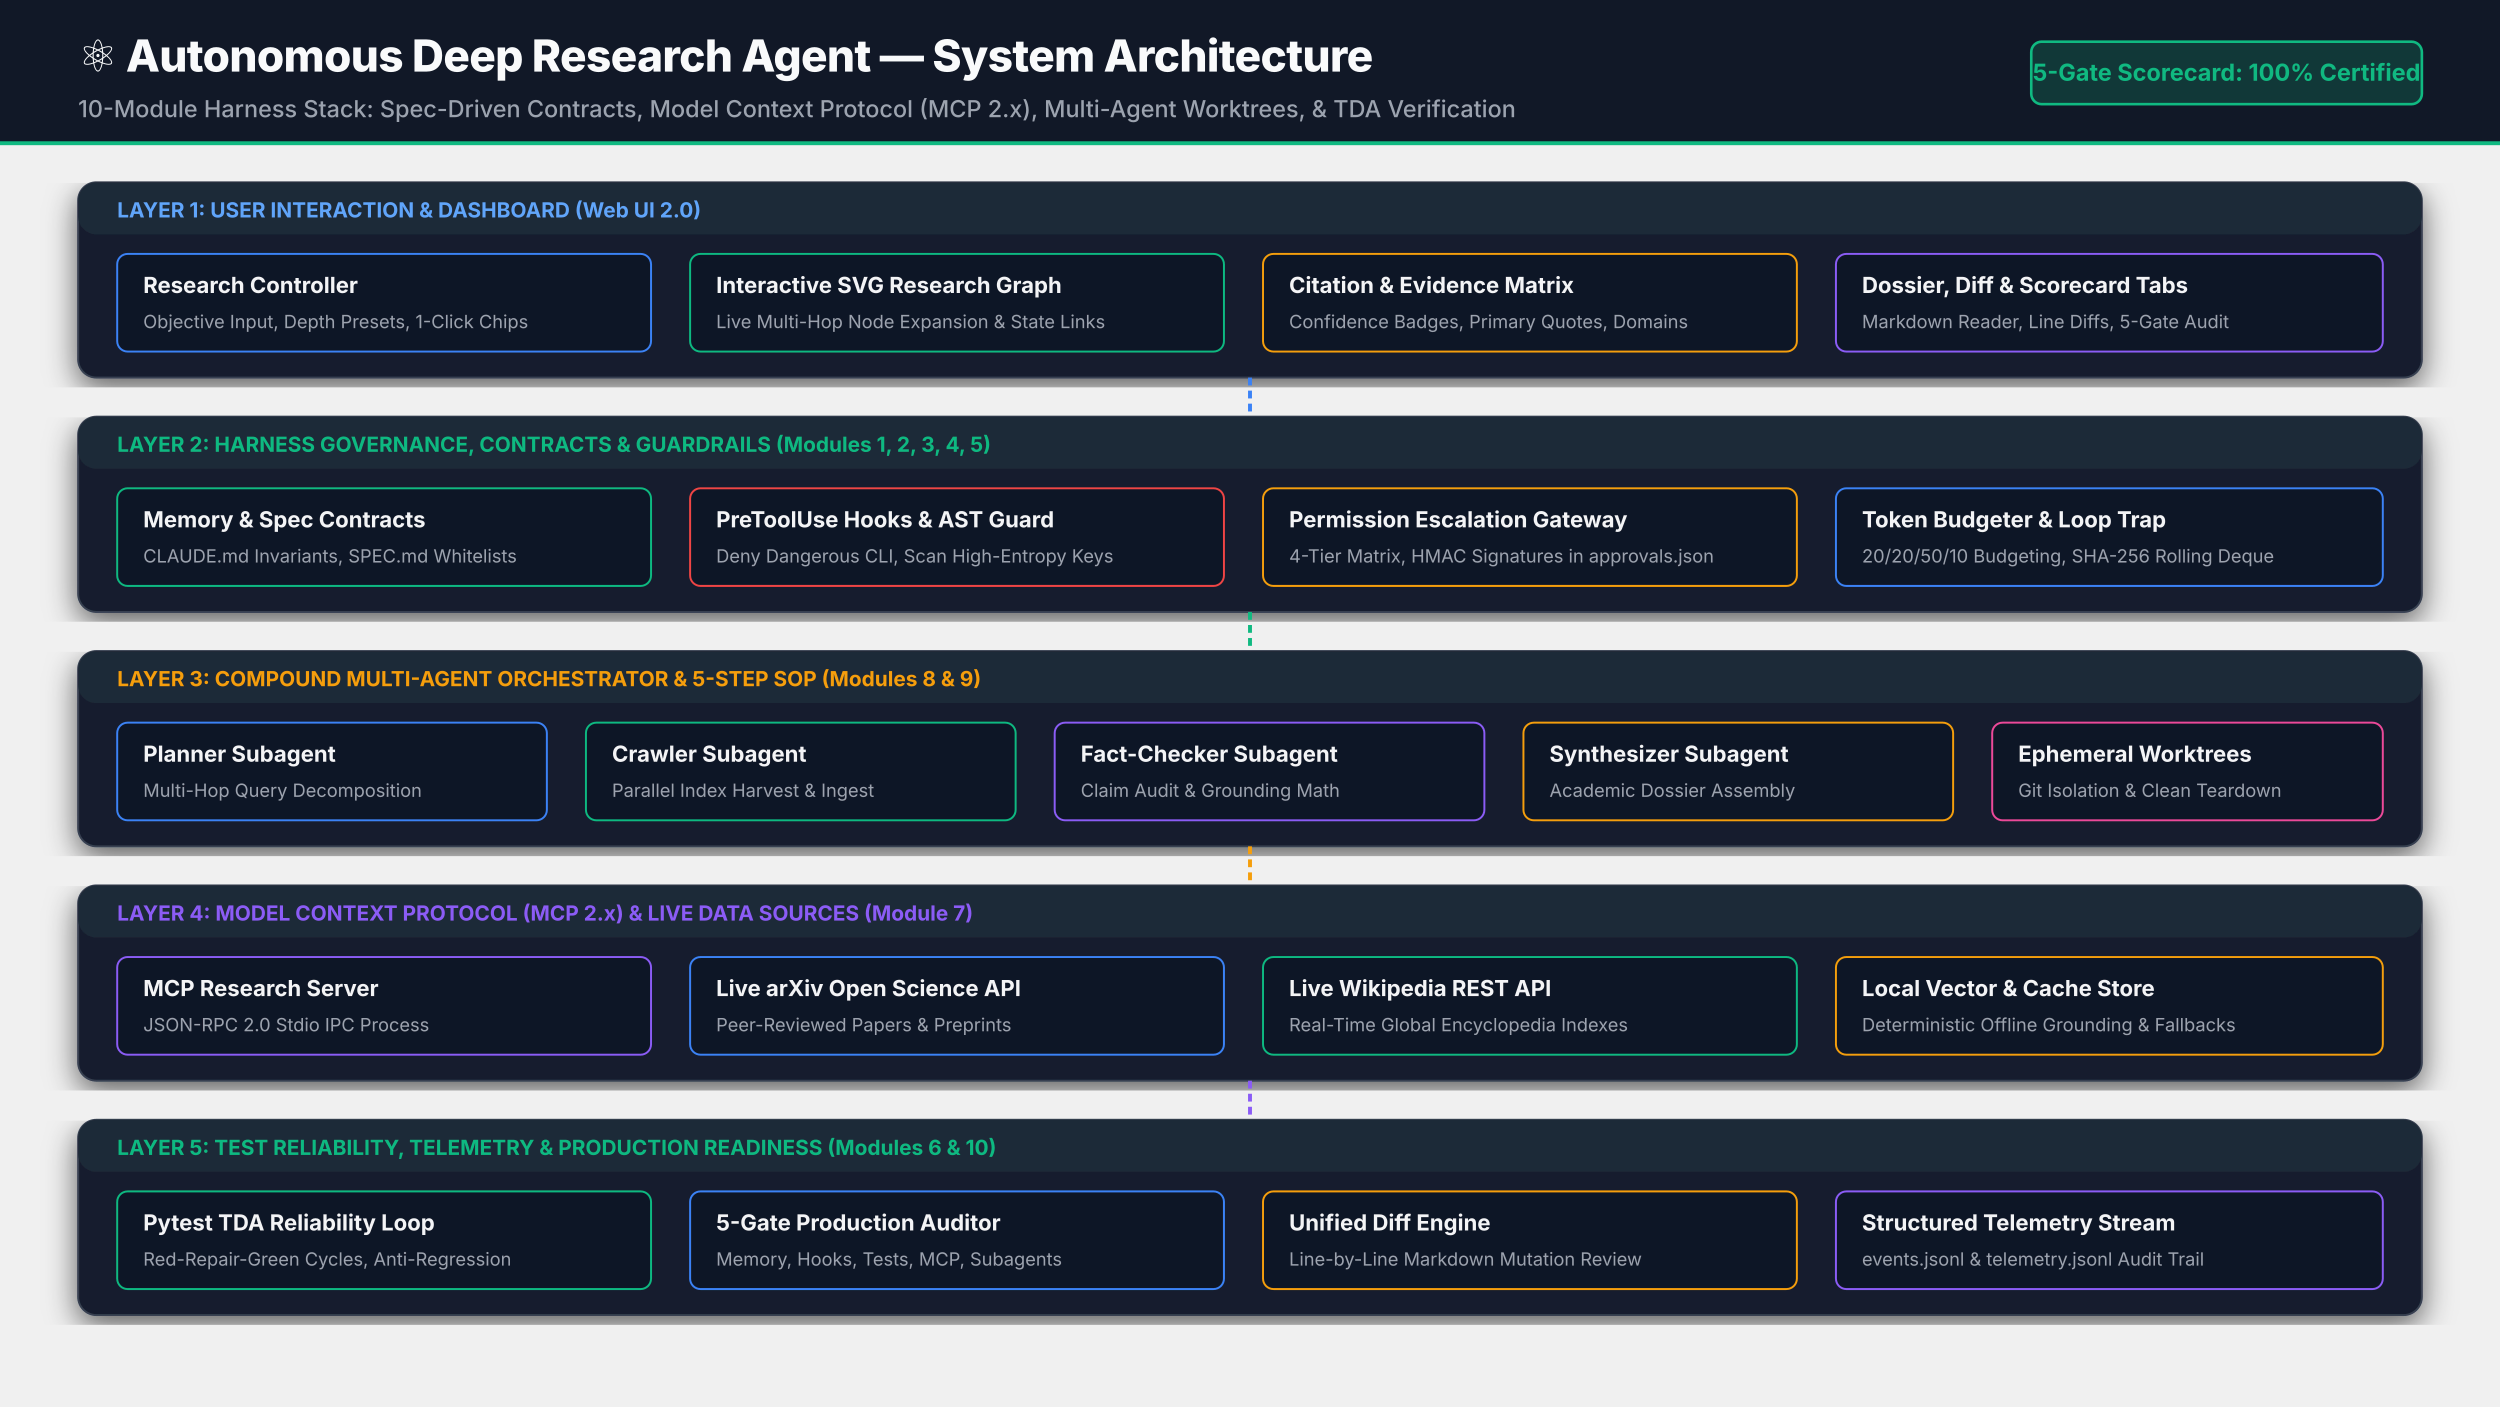
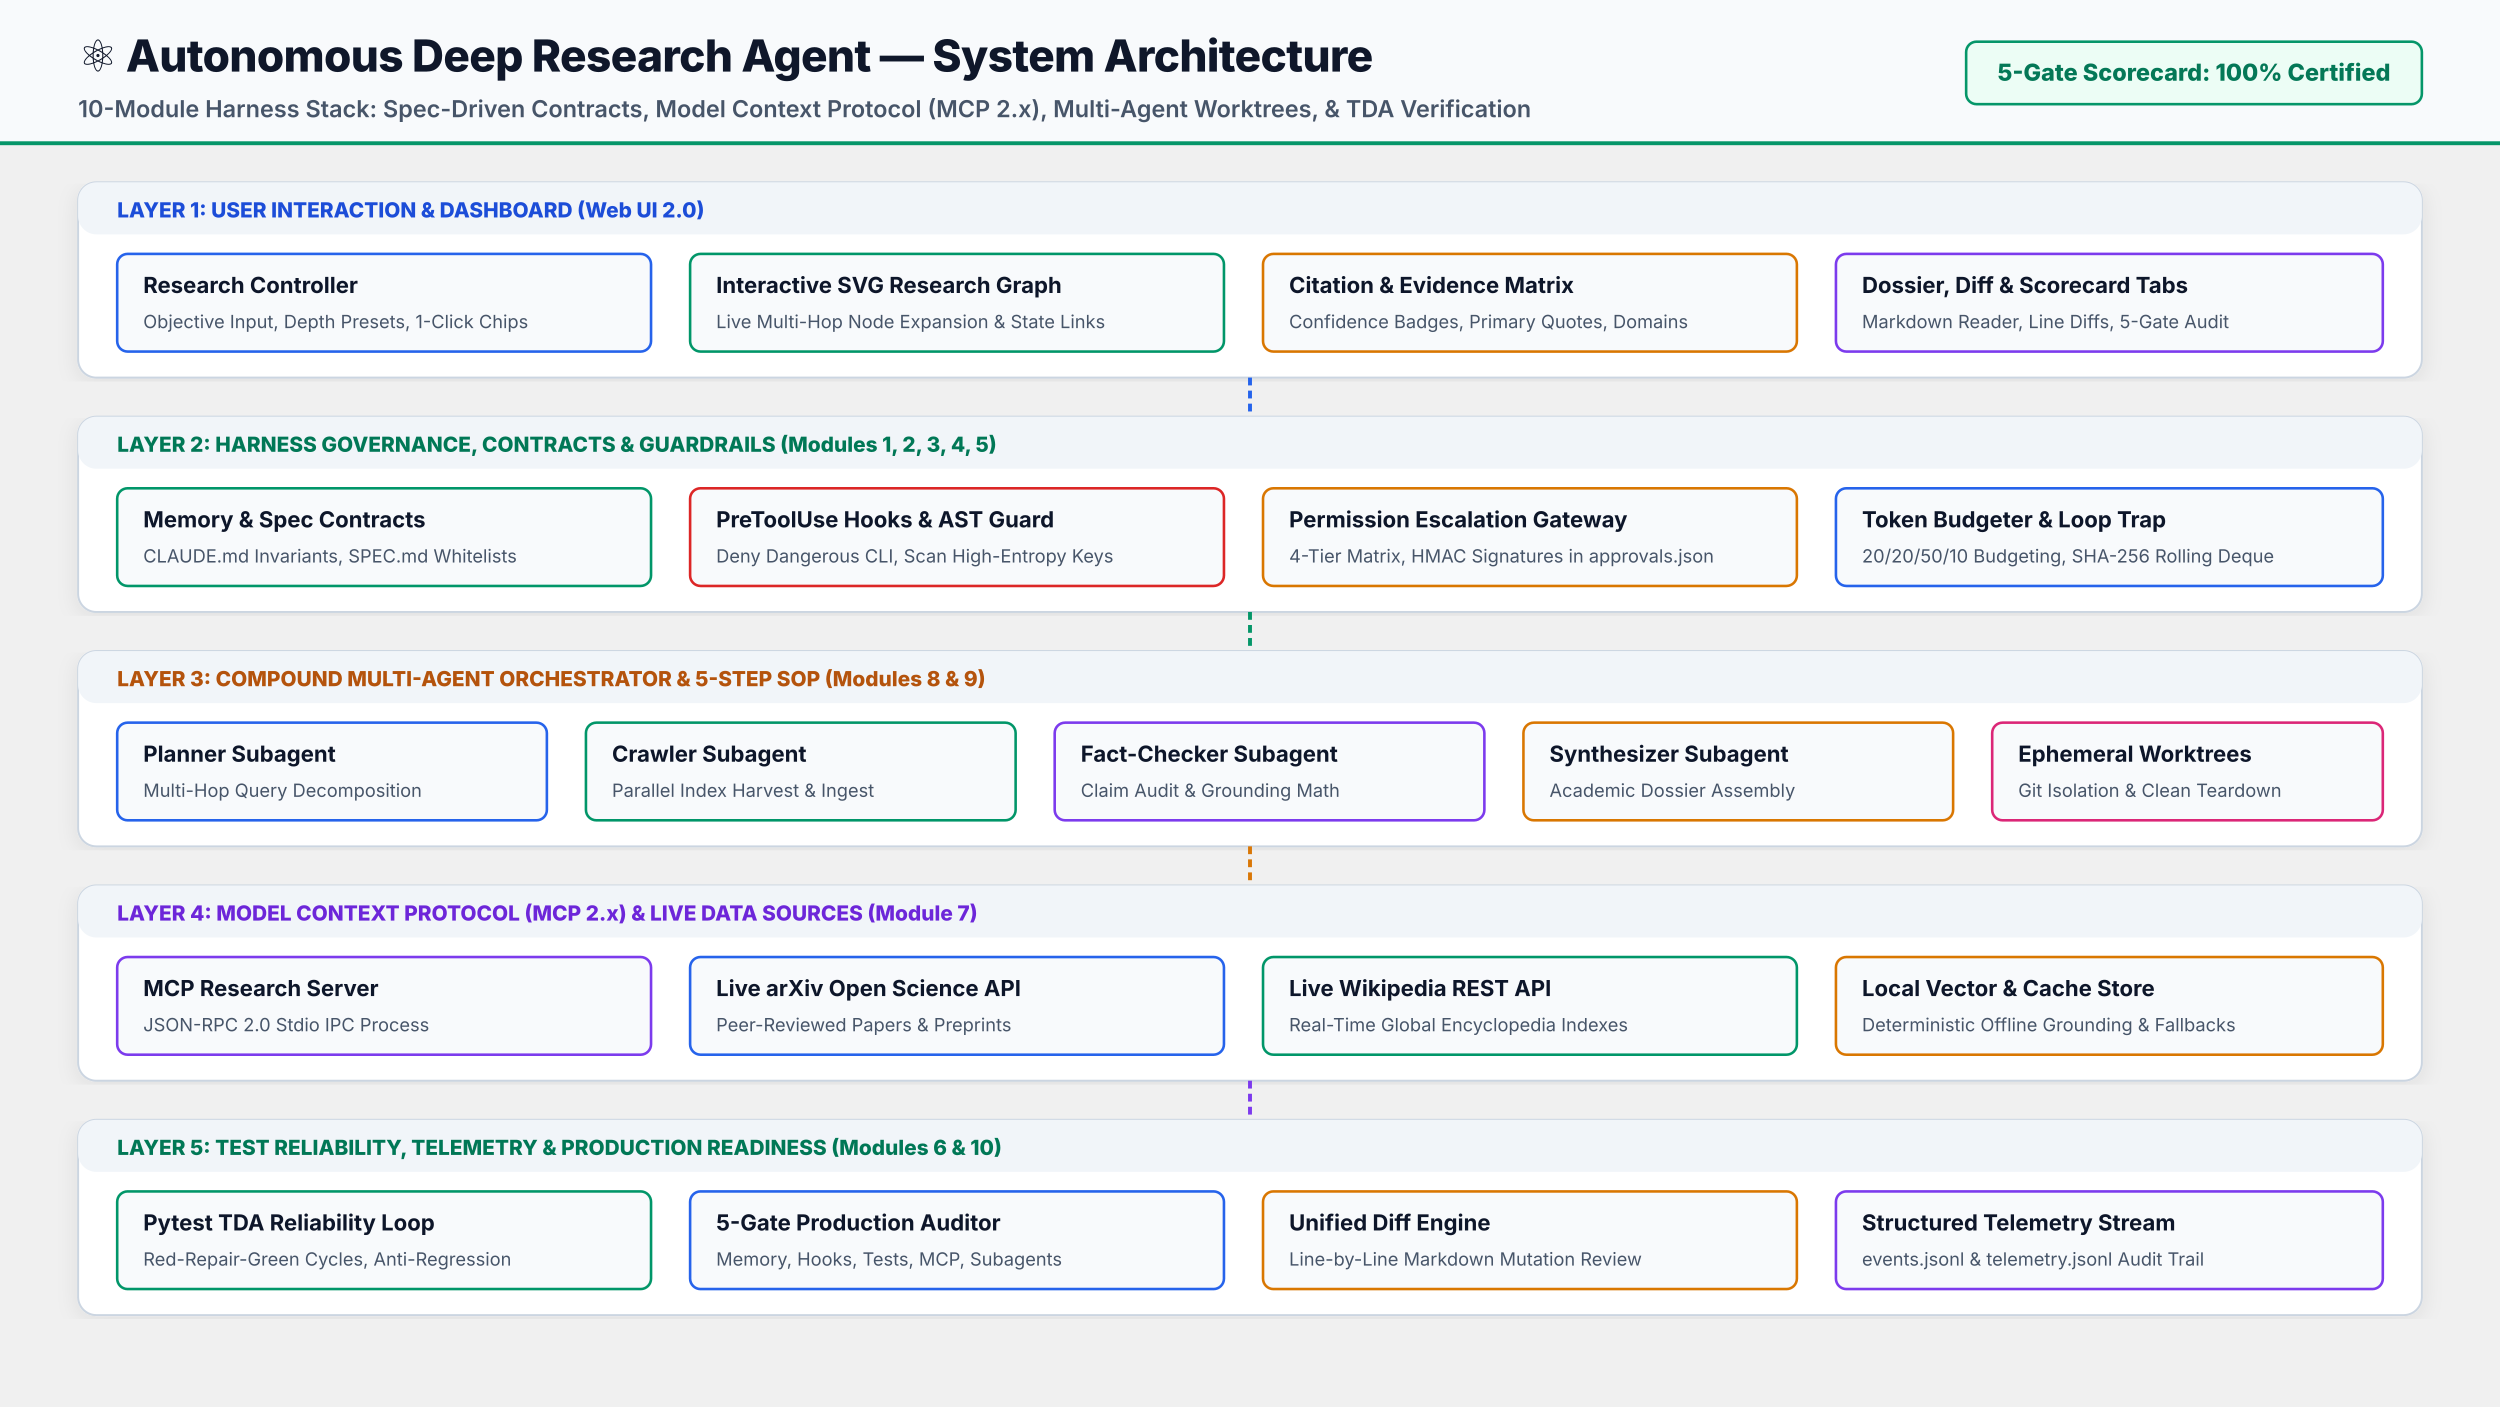
- <svg xmlns="http://www.w3.org/2000/svg" viewBox="0 0 1920 1080" width="100%" height="100%" style="background-color: #0b0f19; font-family: 'Inter', -apple-system, sans-serif;">
+ <svg xmlns="http://www.w3.org/2000/svg" viewBox="0 0 1920 1080" width="100%" height="100%" style="background-color: #ffffff; font-family: 'Inter', -apple-system, sans-serif;">
  <defs>
-     <linearGradient id="gradEmerald" x1="0%" y1="0%" x2="100%" y2="100%">
-       <stop offset="0%" stop-color="#10b981" stop-opacity="0.25" />
-       <stop offset="100%" stop-color="#059669" stop-opacity="0.05" />
-     </linearGradient>
-     <linearGradient id="gradSapphire" x1="0%" y1="0%" x2="100%" y2="100%">
-       <stop offset="0%" stop-color="#3b82f6" stop-opacity="0.25" />
-       <stop offset="100%" stop-color="#1d4ed8" stop-opacity="0.05" />
-     </linearGradient>
-     <linearGradient id="gradAmber" x1="0%" y1="0%" x2="100%" y2="100%">
-       <stop offset="0%" stop-color="#f59e0b" stop-opacity="0.25" />
-       <stop offset="100%" stop-color="#b45309" stop-opacity="0.05" />
-     </linearGradient>
-     <linearGradient id="gradPurple" x1="0%" y1="0%" x2="100%" y2="100%">
-       <stop offset="0%" stop-color="#8b5cf6" stop-opacity="0.25" />
-       <stop offset="100%" stop-color="#6d28d9" stop-opacity="0.05" />
-     </linearGradient>
-     <filter id="shadow" x="-5%" y="-5%" width="110%" height="110%">
-       <feDropShadow dx="0" dy="8" stdDeviation="12" flood-color="#000000" flood-opacity="0.6" />
+     <filter id="shadowArchWhite" x="-2%" y="-2%" width="104%" height="104%">
+       <feDropShadow dx="0" dy="4" stdDeviation="8" flood-color="#000000" flood-opacity="0.08" />
    </filter>
  </defs>
-   <rect x="0" y="0" width="1920" height="110" fill="#111827" />
-   <line x1="0" y1="110" x2="1920" y2="110" stroke="#10b981" stroke-width="3" />
-   <text x="60" y="55" fill="#f9fafb" font-size="34" font-weight="800" letter-spacing="-0.5px">⚛️ Autonomous Deep Research Agent — System Architecture</text>
-   <text x="60" y="90" fill="#9ca3af" font-size="18" font-weight="500">10-Module Harness Stack: Spec-Driven Contracts, Model Context Protocol (MCP 2.x), Multi-Agent Worktrees, &amp; TDA Verification</text>
-   <rect x="1560" y="32" width="300" height="48" rx="8" fill="#10b981" fill-opacity="0.2" stroke="#10b981" stroke-width="2" />
-   <text x="1710" y="62" fill="#10b981" font-size="18" font-weight="700" text-anchor="middle">5-Gate Scorecard: 100% Certified</text>
-   <g transform="translate(60, 140)" filter="url(#shadow)">
-     <rect width="1800" height="150" rx="14" fill="#161e2e" stroke="#374151" stroke-width="1.5" />
-     <rect width="1800" height="40" rx="14" fill="#1f2937" />
-     <text x="30" y="27" fill="#60a5fa" font-size="16" font-weight="700">LAYER 1: USER INTERACTION &amp; DASHBOARD (Web UI 2.0)</text>
-     <rect x="30" y="55" width="410" height="75" rx="8" fill="#111827" stroke="#3b82f6" stroke-width="1.5" />
-     <text x="50" y="85" fill="#f3f4f6" font-size="17" font-weight="700">Research Controller</text>
-     <text x="50" y="112" fill="#9ca3af" font-size="14">Objective Input, Depth Presets, 1-Click Chips</text>
-     <rect x="470" y="55" width="410" height="75" rx="8" fill="#111827" stroke="#10b981" stroke-width="1.5" />
-     <text x="490" y="85" fill="#f3f4f6" font-size="17" font-weight="700">Interactive SVG Research Graph</text>
-     <text x="490" y="112" fill="#9ca3af" font-size="14">Live Multi-Hop Node Expansion &amp; State Links</text>
-     <rect x="910" y="55" width="410" height="75" rx="8" fill="#111827" stroke="#f59e0b" stroke-width="1.5" />
-     <text x="930" y="85" fill="#f3f4f6" font-size="17" font-weight="700">Citation &amp; Evidence Matrix</text>
-     <text x="930" y="112" fill="#9ca3af" font-size="14">Confidence Badges, Primary Quotes, Domains</text>
-     <rect x="1350" y="55" width="420" height="75" rx="8" fill="#111827" stroke="#8b5cf6" stroke-width="1.5" />
-     <text x="1370" y="85" fill="#f3f4f6" font-size="17" font-weight="700">Dossier, Diff &amp; Scorecard Tabs</text>
-     <text x="1370" y="112" fill="#9ca3af" font-size="14">Markdown Reader, Line Diffs, 5-Gate Audit</text>
+   <rect x="0" y="0" width="1920" height="110" fill="#f8fafc" />
+   <line x1="0" y1="110" x2="1920" y2="110" stroke="#059669" stroke-width="3" />
+   <text x="60" y="55" fill="#0f172a" font-size="34" font-weight="800" letter-spacing="-0.5px">⚛️ Autonomous Deep Research Agent — System Architecture</text>
+   <text x="60" y="90" fill="#475569" font-size="18" font-weight="600">10-Module Harness Stack: Spec-Driven Contracts, Model Context Protocol (MCP 2.x), Multi-Agent Worktrees, &amp; TDA Verification</text>
+   <rect x="1510" y="32" width="350" height="48" rx="8" fill="#ecfdf5" stroke="#059669" stroke-width="2" />
+   <text x="1685" y="62" fill="#047857" font-size="18" font-weight="800" text-anchor="middle">5-Gate Scorecard: 100% Certified</text>
+   <g transform="translate(60, 140)" filter="url(#shadowArchWhite)">
+     <rect width="1800" height="150" rx="14" fill="#ffffff" stroke="#cbd5e1" stroke-width="1.5" />
+     <rect width="1800" height="40" rx="14" fill="#f1f5f9" />
+     <text x="30" y="27" fill="#1d4ed8" font-size="16" font-weight="800">LAYER 1: USER INTERACTION &amp; DASHBOARD (Web UI 2.0)</text>
+     <rect x="30" y="55" width="410" height="75" rx="8" fill="#f8fafc" stroke="#2563eb" stroke-width="2" />
+     <text x="50" y="85" fill="#0f172a" font-size="17" font-weight="700">Research Controller</text>
+     <text x="50" y="112" fill="#475569" font-size="14">Objective Input, Depth Presets, 1-Click Chips</text>
+     <rect x="470" y="55" width="410" height="75" rx="8" fill="#f8fafc" stroke="#059669" stroke-width="2" />
+     <text x="490" y="85" fill="#0f172a" font-size="17" font-weight="700">Interactive SVG Research Graph</text>
+     <text x="490" y="112" fill="#475569" font-size="14">Live Multi-Hop Node Expansion &amp; State Links</text>
+     <rect x="910" y="55" width="410" height="75" rx="8" fill="#f8fafc" stroke="#d97706" stroke-width="2" />
+     <text x="930" y="85" fill="#0f172a" font-size="17" font-weight="700">Citation &amp; Evidence Matrix</text>
+     <text x="930" y="112" fill="#475569" font-size="14">Confidence Badges, Primary Quotes, Domains</text>
+     <rect x="1350" y="55" width="420" height="75" rx="8" fill="#f8fafc" stroke="#7c3aed" stroke-width="2" />
+     <text x="1370" y="85" fill="#0f172a" font-size="17" font-weight="700">Dossier, Diff &amp; Scorecard Tabs</text>
+     <text x="1370" y="112" fill="#475569" font-size="14">Markdown Reader, Line Diffs, 5-Gate Audit</text>
  </g>
-   <g transform="translate(60, 320)" filter="url(#shadow)">
-     <rect width="1800" height="150" rx="14" fill="#161e2e" stroke="#374151" stroke-width="1.5" />
-     <rect width="1800" height="40" rx="14" fill="#1f2937" />
-     <text x="30" y="27" fill="#10b981" font-size="16" font-weight="700">LAYER 2: HARNESS GOVERNANCE, CONTRACTS &amp; GUARDRAILS (Modules 1, 2, 3, 4, 5)</text>
-     <rect x="30" y="55" width="410" height="75" rx="8" fill="#111827" stroke="#10b981" stroke-width="1.5" />
-     <text x="50" y="85" fill="#f3f4f6" font-size="17" font-weight="700">Memory &amp; Spec Contracts</text>
-     <text x="50" y="112" fill="#9ca3af" font-size="14">CLAUDE.md Invariants, SPEC.md Whitelists</text>
-     <rect x="470" y="55" width="410" height="75" rx="8" fill="#111827" stroke="#ef4444" stroke-width="1.5" />
-     <text x="490" y="85" fill="#f3f4f6" font-size="17" font-weight="700">PreToolUse Hooks &amp; AST Guard</text>
-     <text x="490" y="112" fill="#9ca3af" font-size="14">Deny Dangerous CLI, Scan High-Entropy Keys</text>
-     <rect x="910" y="55" width="410" height="75" rx="8" fill="#111827" stroke="#f59e0b" stroke-width="1.5" />
-     <text x="930" y="85" fill="#f3f4f6" font-size="17" font-weight="700">Permission Escalation Gateway</text>
-     <text x="930" y="112" fill="#9ca3af" font-size="14">4-Tier Matrix, HMAC Signatures in approvals.json</text>
-     <rect x="1350" y="55" width="420" height="75" rx="8" fill="#111827" stroke="#3b82f6" stroke-width="1.5" />
-     <text x="1370" y="85" fill="#f3f4f6" font-size="17" font-weight="700">Token Budgeter &amp; Loop Trap</text>
-     <text x="1370" y="112" fill="#9ca3af" font-size="14">20/20/50/10 Budgeting, SHA-256 Rolling Deque</text>
+   <g transform="translate(60, 320)" filter="url(#shadowArchWhite)">
+     <rect width="1800" height="150" rx="14" fill="#ffffff" stroke="#cbd5e1" stroke-width="1.5" />
+     <rect width="1800" height="40" rx="14" fill="#f1f5f9" />
+     <text x="30" y="27" fill="#047857" font-size="16" font-weight="800">LAYER 2: HARNESS GOVERNANCE, CONTRACTS &amp; GUARDRAILS (Modules 1, 2, 3, 4, 5)</text>
+     <rect x="30" y="55" width="410" height="75" rx="8" fill="#f8fafc" stroke="#059669" stroke-width="2" />
+     <text x="50" y="85" fill="#0f172a" font-size="17" font-weight="700">Memory &amp; Spec Contracts</text>
+     <text x="50" y="112" fill="#475569" font-size="14">CLAUDE.md Invariants, SPEC.md Whitelists</text>
+     <rect x="470" y="55" width="410" height="75" rx="8" fill="#f8fafc" stroke="#dc2626" stroke-width="2" />
+     <text x="490" y="85" fill="#0f172a" font-size="17" font-weight="700">PreToolUse Hooks &amp; AST Guard</text>
+     <text x="490" y="112" fill="#475569" font-size="14">Deny Dangerous CLI, Scan High-Entropy Keys</text>
+     <rect x="910" y="55" width="410" height="75" rx="8" fill="#f8fafc" stroke="#d97706" stroke-width="2" />
+     <text x="930" y="85" fill="#0f172a" font-size="17" font-weight="700">Permission Escalation Gateway</text>
+     <text x="930" y="112" fill="#475569" font-size="14">4-Tier Matrix, HMAC Signatures in approvals.json</text>
+     <rect x="1350" y="55" width="420" height="75" rx="8" fill="#f8fafc" stroke="#2563eb" stroke-width="2" />
+     <text x="1370" y="85" fill="#0f172a" font-size="17" font-weight="700">Token Budgeter &amp; Loop Trap</text>
+     <text x="1370" y="112" fill="#475569" font-size="14">20/20/50/10 Budgeting, SHA-256 Rolling Deque</text>
  </g>
-   <g transform="translate(60, 500)" filter="url(#shadow)">
-     <rect width="1800" height="150" rx="14" fill="#161e2e" stroke="#374151" stroke-width="1.5" />
-     <rect width="1800" height="40" rx="14" fill="#1f2937" />
-     <text x="30" y="27" fill="#f59e0b" font-size="16" font-weight="700">LAYER 3: COMPOUND MULTI-AGENT ORCHESTRATOR &amp; 5-STEP SOP (Modules 8 &amp; 9)</text>
-     <rect x="30" y="55" width="330" height="75" rx="8" fill="#111827" stroke="#3b82f6" stroke-width="1.5" />
-     <text x="50" y="85" fill="#f3f4f6" font-size="17" font-weight="700">Planner Subagent</text>
-     <text x="50" y="112" fill="#9ca3af" font-size="14">Multi-Hop Query Decomposition</text>
-     <rect x="390" y="55" width="330" height="75" rx="8" fill="#111827" stroke="#10b981" stroke-width="1.5" />
-     <text x="410" y="85" fill="#f3f4f6" font-size="17" font-weight="700">Crawler Subagent</text>
-     <text x="410" y="112" fill="#9ca3af" font-size="14">Parallel Index Harvest &amp; Ingest</text>
-     <rect x="750" y="55" width="330" height="75" rx="8" fill="#111827" stroke="#8b5cf6" stroke-width="1.5" />
-     <text x="770" y="85" fill="#f3f4f6" font-size="17" font-weight="700">Fact-Checker Subagent</text>
-     <text x="770" y="112" fill="#9ca3af" font-size="14">Claim Audit &amp; Grounding Math</text>
-     <rect x="1110" y="55" width="330" height="75" rx="8" fill="#111827" stroke="#f59e0b" stroke-width="1.5" />
-     <text x="1130" y="85" fill="#f3f4f6" font-size="17" font-weight="700">Synthesizer Subagent</text>
-     <text x="1130" y="112" fill="#9ca3af" font-size="14">Academic Dossier Assembly</text>
-     <rect x="1470" y="55" width="300" height="75" rx="8" fill="#111827" stroke="#ec4899" stroke-width="1.5" />
-     <text x="1490" y="85" fill="#f3f4f6" font-size="17" font-weight="700">Ephemeral Worktrees</text>
-     <text x="1490" y="112" fill="#9ca3af" font-size="14">Git Isolation &amp; Clean Teardown</text>
+   <g transform="translate(60, 500)" filter="url(#shadowArchWhite)">
+     <rect width="1800" height="150" rx="14" fill="#ffffff" stroke="#cbd5e1" stroke-width="1.5" />
+     <rect width="1800" height="40" rx="14" fill="#f1f5f9" />
+     <text x="30" y="27" fill="#b45309" font-size="16" font-weight="800">LAYER 3: COMPOUND MULTI-AGENT ORCHESTRATOR &amp; 5-STEP SOP (Modules 8 &amp; 9)</text>
+     <rect x="30" y="55" width="330" height="75" rx="8" fill="#f8fafc" stroke="#2563eb" stroke-width="2" />
+     <text x="50" y="85" fill="#0f172a" font-size="17" font-weight="700">Planner Subagent</text>
+     <text x="50" y="112" fill="#475569" font-size="14">Multi-Hop Query Decomposition</text>
+     <rect x="390" y="55" width="330" height="75" rx="8" fill="#f8fafc" stroke="#059669" stroke-width="2" />
+     <text x="410" y="85" fill="#0f172a" font-size="17" font-weight="700">Crawler Subagent</text>
+     <text x="410" y="112" fill="#475569" font-size="14">Parallel Index Harvest &amp; Ingest</text>
+     <rect x="750" y="55" width="330" height="75" rx="8" fill="#f8fafc" stroke="#7c3aed" stroke-width="2" />
+     <text x="770" y="85" fill="#0f172a" font-size="17" font-weight="700">Fact-Checker Subagent</text>
+     <text x="770" y="112" fill="#475569" font-size="14">Claim Audit &amp; Grounding Math</text>
+     <rect x="1110" y="55" width="330" height="75" rx="8" fill="#f8fafc" stroke="#d97706" stroke-width="2" />
+     <text x="1130" y="85" fill="#0f172a" font-size="17" font-weight="700">Synthesizer Subagent</text>
+     <text x="1130" y="112" fill="#475569" font-size="14">Academic Dossier Assembly</text>
+     <rect x="1470" y="55" width="300" height="75" rx="8" fill="#f8fafc" stroke="#db2777" stroke-width="2" />
+     <text x="1490" y="85" fill="#0f172a" font-size="17" font-weight="700">Ephemeral Worktrees</text>
+     <text x="1490" y="112" fill="#475569" font-size="14">Git Isolation &amp; Clean Teardown</text>
  </g>
-   <g transform="translate(60, 680)" filter="url(#shadow)">
-     <rect width="1800" height="150" rx="14" fill="#161e2e" stroke="#374151" stroke-width="1.5" />
-     <rect width="1800" height="40" rx="14" fill="#1f2937" />
-     <text x="30" y="27" fill="#8b5cf6" font-size="16" font-weight="700">LAYER 4: MODEL CONTEXT PROTOCOL (MCP 2.x) &amp; LIVE DATA SOURCES (Module 7)</text>
-     <rect x="30" y="55" width="410" height="75" rx="8" fill="#111827" stroke="#8b5cf6" stroke-width="1.5" />
-     <text x="50" y="85" fill="#f3f4f6" font-size="17" font-weight="700">MCP Research Server</text>
-     <text x="50" y="112" fill="#9ca3af" font-size="14">JSON-RPC 2.0 Stdio IPC Process</text>
-     <rect x="470" y="55" width="410" height="75" rx="8" fill="#111827" stroke="#3b82f6" stroke-width="1.5" />
-     <text x="490" y="85" fill="#f3f4f6" font-size="17" font-weight="700">Live arXiv Open Science API</text>
-     <text x="490" y="112" fill="#9ca3af" font-size="14">Peer-Reviewed Papers &amp; Preprints</text>
-     <rect x="910" y="55" width="410" height="75" rx="8" fill="#111827" stroke="#10b981" stroke-width="1.5" />
-     <text x="930" y="85" fill="#f3f4f6" font-size="17" font-weight="700">Live Wikipedia REST API</text>
-     <text x="930" y="112" fill="#9ca3af" font-size="14">Real-Time Global Encyclopedia Indexes</text>
-     <rect x="1350" y="55" width="420" height="75" rx="8" fill="#111827" stroke="#f59e0b" stroke-width="1.5" />
-     <text x="1370" y="85" fill="#f3f4f6" font-size="17" font-weight="700">Local Vector &amp; Cache Store</text>
-     <text x="1370" y="112" fill="#9ca3af" font-size="14">Deterministic Offline Grounding &amp; Fallbacks</text>
+   <g transform="translate(60, 680)" filter="url(#shadowArchWhite)">
+     <rect width="1800" height="150" rx="14" fill="#ffffff" stroke="#cbd5e1" stroke-width="1.5" />
+     <rect width="1800" height="40" rx="14" fill="#f1f5f9" />
+     <text x="30" y="27" fill="#6d28d9" font-size="16" font-weight="800">LAYER 4: MODEL CONTEXT PROTOCOL (MCP 2.x) &amp; LIVE DATA SOURCES (Module 7)</text>
+     <rect x="30" y="55" width="410" height="75" rx="8" fill="#f8fafc" stroke="#7c3aed" stroke-width="2" />
+     <text x="50" y="85" fill="#0f172a" font-size="17" font-weight="700">MCP Research Server</text>
+     <text x="50" y="112" fill="#475569" font-size="14">JSON-RPC 2.0 Stdio IPC Process</text>
+     <rect x="470" y="55" width="410" height="75" rx="8" fill="#f8fafc" stroke="#2563eb" stroke-width="2" />
+     <text x="490" y="85" fill="#0f172a" font-size="17" font-weight="700">Live arXiv Open Science API</text>
+     <text x="490" y="112" fill="#475569" font-size="14">Peer-Reviewed Papers &amp; Preprints</text>
+     <rect x="910" y="55" width="410" height="75" rx="8" fill="#f8fafc" stroke="#059669" stroke-width="2" />
+     <text x="930" y="85" fill="#0f172a" font-size="17" font-weight="700">Live Wikipedia REST API</text>
+     <text x="930" y="112" fill="#475569" font-size="14">Real-Time Global Encyclopedia Indexes</text>
+     <rect x="1350" y="55" width="420" height="75" rx="8" fill="#f8fafc" stroke="#d97706" stroke-width="2" />
+     <text x="1370" y="85" fill="#0f172a" font-size="17" font-weight="700">Local Vector &amp; Cache Store</text>
+     <text x="1370" y="112" fill="#475569" font-size="14">Deterministic Offline Grounding &amp; Fallbacks</text>
  </g>
-   <g transform="translate(60, 860)" filter="url(#shadow)">
-     <rect width="1800" height="150" rx="14" fill="#161e2e" stroke="#374151" stroke-width="1.5" />
-     <rect width="1800" height="40" rx="14" fill="#1f2937" />
-     <text x="30" y="27" fill="#10b981" font-size="16" font-weight="700">LAYER 5: TEST RELIABILITY, TELEMETRY &amp; PRODUCTION READINESS (Modules 6 &amp; 10)</text>
-     <rect x="30" y="55" width="410" height="75" rx="8" fill="#111827" stroke="#10b981" stroke-width="1.5" />
-     <text x="50" y="85" fill="#f3f4f6" font-size="17" font-weight="700">Pytest TDA Reliability Loop</text>
-     <text x="50" y="112" fill="#9ca3af" font-size="14">Red-Repair-Green Cycles, Anti-Regression</text>
-     <rect x="470" y="55" width="410" height="75" rx="8" fill="#111827" stroke="#3b82f6" stroke-width="1.5" />
-     <text x="490" y="85" fill="#f3f4f6" font-size="17" font-weight="700">5-Gate Production Auditor</text>
-     <text x="490" y="112" fill="#9ca3af" font-size="14">Memory, Hooks, Tests, MCP, Subagents</text>
-     <rect x="910" y="55" width="410" height="75" rx="8" fill="#111827" stroke="#f59e0b" stroke-width="1.5" />
-     <text x="930" y="85" fill="#f3f4f6" font-size="17" font-weight="700">Unified Diff Engine</text>
-     <text x="930" y="112" fill="#9ca3af" font-size="14">Line-by-Line Markdown Mutation Review</text>
-     <rect x="1350" y="55" width="420" height="75" rx="8" fill="#111827" stroke="#8b5cf6" stroke-width="1.5" />
-     <text x="1370" y="85" fill="#f3f4f6" font-size="17" font-weight="700">Structured Telemetry Stream</text>
-     <text x="1370" y="112" fill="#9ca3af" font-size="14">events.jsonl &amp; telemetry.jsonl Audit Trail</text>
+   <g transform="translate(60, 860)" filter="url(#shadowArchWhite)">
+     <rect width="1800" height="150" rx="14" fill="#ffffff" stroke="#cbd5e1" stroke-width="1.5" />
+     <rect width="1800" height="40" rx="14" fill="#f1f5f9" />
+     <text x="30" y="27" fill="#047857" font-size="16" font-weight="800">LAYER 5: TEST RELIABILITY, TELEMETRY &amp; PRODUCTION READINESS (Modules 6 &amp; 10)</text>
+     <rect x="30" y="55" width="410" height="75" rx="8" fill="#f8fafc" stroke="#059669" stroke-width="2" />
+     <text x="50" y="85" fill="#0f172a" font-size="17" font-weight="700">Pytest TDA Reliability Loop</text>
+     <text x="50" y="112" fill="#475569" font-size="14">Red-Repair-Green Cycles, Anti-Regression</text>
+     <rect x="470" y="55" width="410" height="75" rx="8" fill="#f8fafc" stroke="#2563eb" stroke-width="2" />
+     <text x="490" y="85" fill="#0f172a" font-size="17" font-weight="700">5-Gate Production Auditor</text>
+     <text x="490" y="112" fill="#475569" font-size="14">Memory, Hooks, Tests, MCP, Subagents</text>
+     <rect x="910" y="55" width="410" height="75" rx="8" fill="#f8fafc" stroke="#d97706" stroke-width="2" />
+     <text x="930" y="85" fill="#0f172a" font-size="17" font-weight="700">Unified Diff Engine</text>
+     <text x="930" y="112" fill="#475569" font-size="14">Line-by-Line Markdown Mutation Review</text>
+     <rect x="1350" y="55" width="420" height="75" rx="8" fill="#f8fafc" stroke="#7c3aed" stroke-width="2" />
+     <text x="1370" y="85" fill="#0f172a" font-size="17" font-weight="700">Structured Telemetry Stream</text>
+     <text x="1370" y="112" fill="#475569" font-size="14">events.jsonl &amp; telemetry.jsonl Audit Trail</text>
  </g>
-   <path d="M 960 290 L 960 320" stroke="#3b82f6" stroke-width="3" stroke-dasharray="6,4" />
-   <path d="M 960 470 L 960 500" stroke="#10b981" stroke-width="3" stroke-dasharray="6,4" />
-   <path d="M 960 650 L 960 680" stroke="#f59e0b" stroke-width="3" stroke-dasharray="6,4" />
-   <path d="M 960 830 L 960 860" stroke="#8b5cf6" stroke-width="3" stroke-dasharray="6,4" />
+   <path d="M 960 290 L 960 320" stroke="#2563eb" stroke-width="3" stroke-dasharray="6,4" />
+   <path d="M 960 470 L 960 500" stroke="#059669" stroke-width="3" stroke-dasharray="6,4" />
+   <path d="M 960 650 L 960 680" stroke="#d97706" stroke-width="3" stroke-dasharray="6,4" />
+   <path d="M 960 830 L 960 860" stroke="#7c3aed" stroke-width="3" stroke-dasharray="6,4" />
</svg>
